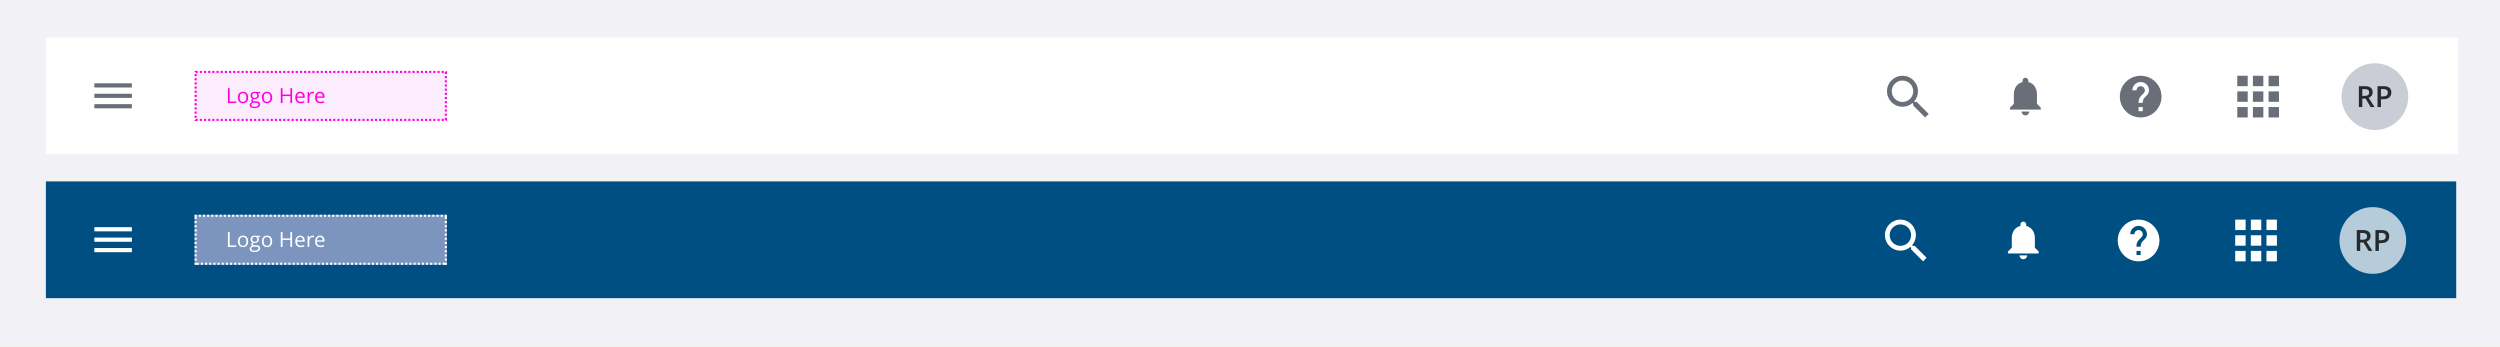
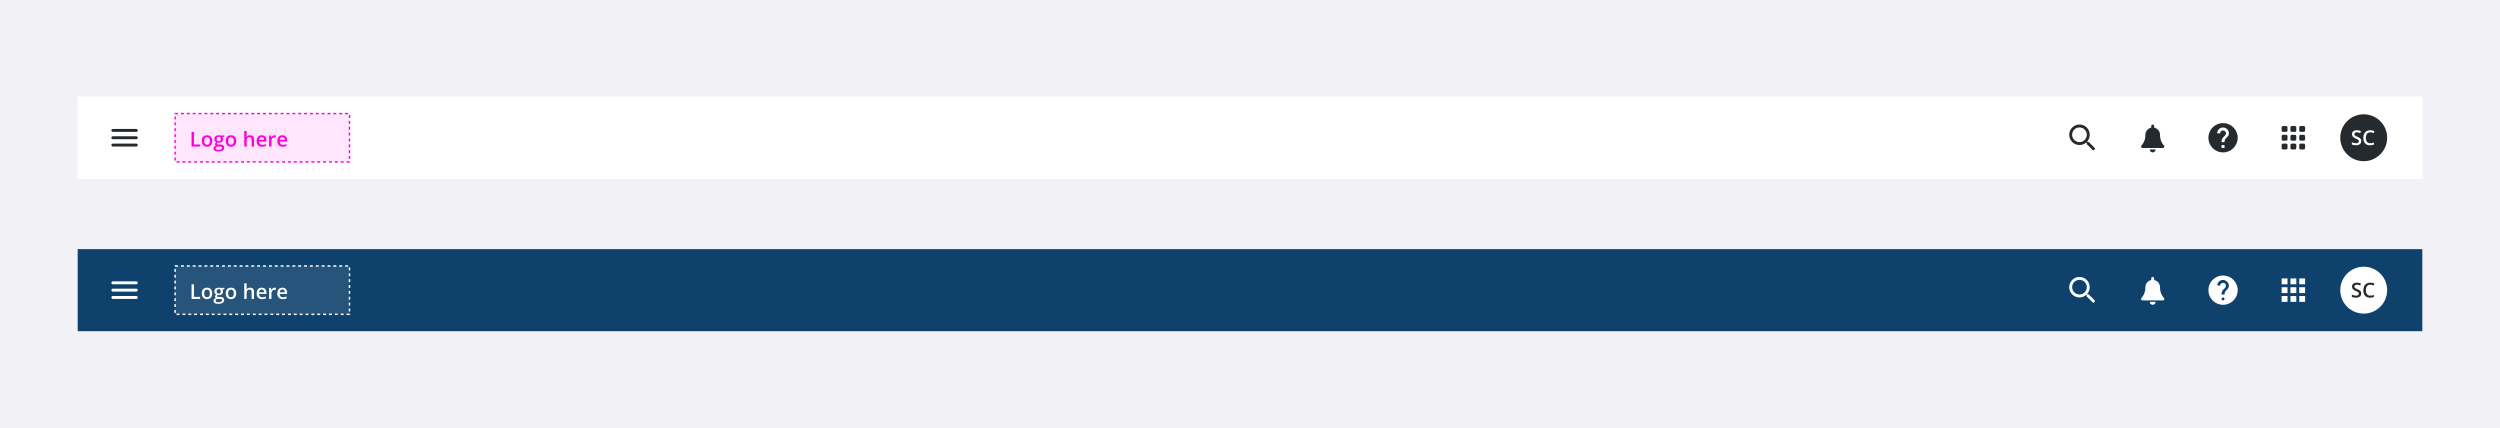
- <svg xmlns="http://www.w3.org/2000/svg" width="1199" height="166" viewBox="0 0 1199 166">
-   <g id="app-header-color-examples" transform="translate(-29 -23)">
-     <rect id="Rectangle_3454" width="1199" height="166" fill="#f1f1f6" data-name="Rectangle 3454" transform="translate(29 23)" />
-     <g id="Group_8289" data-name="Group 8289" transform="translate(51 41)">
-       <g id="Group_8287" data-name="Group 8287">
-         <g id="Header_Icons" data-name="Header + Icons">
-           <rect id="Rectangle_1662" width="1157" height="56" fill="#fff" data-name="Rectangle 1662" />
-         </g>
-         <g id="icons" transform="translate(869 4.334)">
-           <g id="icon" transform="translate(224)">
-             <circle id="Ellipse_273" cx="24" cy="24" r="24" fill="#e7e9ed" data-name="Ellipse 273" opacity="0" />
-             <circle id="Ellipse_272" cx="16" cy="16" r="16" fill="#cbcdd6" data-name="Ellipse 272" transform="translate(8 8)" />
-             <text id="RP" fill="#252a2e" font-family="OpenSans-Semibold, Open Sans" font-size="14" font-weight="600" transform="translate(15 29)">
-               <tspan x="0" y="0">RP</tspan>
-             </text>
-           </g>
-           <g id="header-app-btn-gray" transform="translate(168)">
-             <rect id="Bg" width="48" height="48" fill="#d7d7da" opacity="0" rx="2" />
-             <g id="Web_Apps_Icon" data-name="Web Apps Icon" transform="translate(12 12)">
-               <rect id="Rectangle_1690" width="24" height="24" fill="none" data-name="Rectangle 1690" />
-               <path id="ic_apps_24px" fill="#6a6e79" d="M5,10h5V5H5Zm7.5,15h5V20h-5ZM5,25h5V20H5Zm0-7.5h5v-5H5Zm7.5,0h5v-5h-5ZM20,5v5h5V5Zm-7.5,5h5V5h-5ZM20,17.5h5v-5H20ZM20,25h5V20H20Z" transform="translate(-3 -3)" />
-             </g>
-           </g>
-           <g id="header-help-btn-gray" transform="translate(112)">
-             <rect id="bg-2" width="48" height="48" fill="#d7d7da" data-name="bg" opacity="0" rx="2" />
-             <g id="Icon-2" data-name="Icon" transform="translate(12 12)">
-               <rect id="Rectangle_1690-2" width="24" height="24" fill="#252a2e" data-name="Rectangle 1690" opacity="0" />
-               <g id="Help_icon" data-name="Help icon" transform="translate(1.667 2)">
-                 <path id="ic_help_24px" fill="#6a6e79" d="M12,2A10,10,0,1,0,22,12,10,10,0,0,0,12,2Zm1,17H11V17h2Zm2.07-7.75-.9.92A3.4,3.4,0,0,0,13,15H11v-.5a4.025,4.025,0,0,1,1.17-2.83l1.24-1.26A1.955,1.955,0,0,0,14,9a2,2,0,0,0-4,0H8a4,4,0,0,1,8,0A3.182,3.182,0,0,1,15.07,11.25Z" transform="translate(-2 -2)" />
-               </g>
-             </g>
-           </g>
-           <g id="header-notification-btn-gray" transform="translate(56)">
-             <rect id="bg-3" width="48" height="48" fill="#d7d7da" data-name="bg" opacity="0" rx="2" />
-             <g id="Icon-3" data-name="Icon" transform="translate(10 10)">
-               <path id="Path_955" fill="none" d="M0,0H28V28H0Z" data-name="Path 955" />
-               <path id="notifications-24px" fill="#6a6e79" d="M11.385,20.5a1.852,1.852,0,0,0,1.846-1.846H9.538A1.846,1.846,0,0,0,11.385,20.5Zm5.538-5.538V10.346c0-2.834-1.514-5.206-4.154-5.834V3.885a1.385,1.385,0,1,0-2.769,0v.628C7.351,5.14,5.846,7.5,5.846,10.346v4.615L4,16.808v.923H18.769v-.923Z" transform="translate(3 2.5)" />
-             </g>
-           </g>
-           <g id="header-search-btn-gray">
-             <rect id="bg-4" width="48" height="48" fill="#d7d7da" data-name="bg" opacity="0" rx="2" />
-             <g id="Icon-4" data-name="Icon" transform="translate(12 12)">
-               <rect id="Box" width="24" height="24" fill="none" />
-               <path id="Path_402" fill="#6a6e79" fill-rule="evenodd" d="M922.3-1402.42h-.908l-.316-.313a7.4,7.4,0,0,0,1.793-4.833,7.433,7.433,0,0,0-7.433-7.433,7.432,7.432,0,0,0-7.433,7.434,7.433,7.433,0,0,0,7.432,7.432,7.4,7.4,0,0,0,4.832-1.791l.315.313v.906L926.3-1395l1.7-1.7-5.7-5.718Zm-6.863,0a5.144,5.144,0,0,1-5.146-5.146,5.145,5.145,0,0,1,5.147-5.146,5.146,5.146,0,0,1,5.145,5.145A5.145,5.145,0,0,1,915.437-1402.42Z" data-name="Path 402" transform="translate(-906 1417)" />
-             </g>
-           </g>
-         </g>
-         <g id="header-menu-btn-gray" transform="translate(8 4.334)">
-           <rect id="BG-5" width="48" height="48" fill="#d7d7da" data-name="BG" opacity="0" rx="2" />
-           <g id="Icon-5" data-name="Icon" transform="translate(12.25 11.618)">
-             <path id="Path_1109" fill="none" d="M0,0H24V24H0Z" data-name="Path 1109" />
-             <path id="Path_1110" fill="#6a6e79" d="M3,18H21V16H3Zm0-5H21V11H3ZM3,6V8H21V6Z" data-name="Path 1110" />
-           </g>
-         </g>
+ <svg xmlns="http://www.w3.org/2000/svg" width="1706" height="292" viewBox="0 0 1706 292" fill="none">
+   <rect width="1706" height="292" fill="#F1F1F6" />
+   <g clip-path="url(#clip0_1410_222654)">
+     <rect width="1600" height="56" transform="translate(53 66)" fill="white" />
+     <rect x="53" y="66" width="1600" height="56" fill="white" />
+     <path d="M77 100H93C93.55 100 94 99.55 94 99C94 98.45 93.55 98 93 98H77C76.45 98 76 98.45 76 99C76 99.55 76.45 100 77 100ZM77 95H93C93.55 95 94 94.55 94 94C94 93.45 93.55 93 93 93H77C76.45 93 76 93.45 76 94C76 94.55 76.45 95 77 95ZM76 89C76 89.55 76.45 90 77 90H93C93.55 90 94 89.55 94 89C94 88.45 93.55 88 93 88H77C76.45 88 76 88.45 76 89Z" fill="#252A2E" />
+     <g clip-path="url(#clip1_1410_222654)">
+       <path d="M1425.38 96.92L1424.72 96.97L1424.31 96.56C1426.75 93.75 1426.59 89.46 1423.81 86.86C1421.03 84.26 1416.8 84.4 1414.17 86.94C1411.35 89.67 1411.32 94.16 1414.09 96.92C1416.7 99.53 1420.86 99.64 1423.61 97.26L1424.02 97.67L1423.97 98.32L1427.86 102.21C1428.25 102.6 1428.88 102.6 1429.27 102.21C1429.66 101.82 1429.66 101.19 1429.27 100.8L1425.39 96.92H1425.38ZM1422.57 95.51C1420.62 97.46 1417.44 97.46 1415.49 95.51C1413.54 93.56 1413.54 90.38 1415.49 88.43C1417.44 86.48 1420.62 86.48 1422.57 88.43C1424.52 90.38 1424.52 93.56 1422.57 95.51Z" fill="#252A2E" />
+       <g clip-path="url(#clip2_1410_222654)">
+         <path d="M1467 102H1471C1471 103.1 1470.1 104 1469 104C1467.9 104 1467 103.1 1467 102ZM1476.67 99.31C1475.36 97.96 1474 95.66 1474 92C1474 89.58 1472.28 87.56 1470 87.1V86C1470 85.45 1469.55 85 1469 85C1468.45 85 1468 85.45 1468 86V87.1C1465.72 87.56 1464 89.58 1464 92C1464 95.66 1462.63 97.96 1461.33 99.31C1460.72 99.95 1461.17 101 1462.05 101H1475.96C1476.84 101 1477.29 99.95 1476.68 99.31H1476.67Z" fill="#252A2E" />
      </g>
-       <g id="branding" transform="translate(71.333 16)">
-         <g id="logo">
-           <g id="Rectangle_3232" fill="rgba(249,221,252,0.5)" stroke="#f0d" stroke-dasharray="1 1" stroke-width="1" data-name="Rectangle 3232">
-             <rect width="121" height="24" stroke="none" />
-             <rect width="120" height="23" x=".5" y=".5" fill="none" />
-           </g>
-           <text id="Logo_Here" fill="#f0d" data-name="Logo Here" font-family="OpenSans, Open Sans, helvetica, arial, sans-serif" font-size="10" transform="translate(15 15.444)">
-             <tspan x="0" y="0">Logo Here</tspan>
-           </text>
-         </g>
+       <g clip-path="url(#clip3_1410_222654)">
+         <path d="M1517 84C1511.48 84 1507 88.48 1507 94C1507 99.52 1511.48 104 1517 104C1522.52 104 1527 99.52 1527 94C1527 88.48 1522.52 84 1517 84ZM1518 101H1516V99H1518V101ZM1520.07 93.25L1519.17 94.17C1518.45 94.9 1518 95.5 1518 97H1516V96.5C1516 95.4 1516.45 94.4 1517.17 93.67L1518.41 92.41C1518.78 92.05 1519 91.55 1519 91C1519 89.9 1518.1 89 1517 89C1515.9 89 1515 89.9 1515 91H1513C1513 88.79 1514.79 87 1517 87C1519.21 87 1521 88.79 1521 91C1521 91.88 1520.64 92.68 1520.07 93.25Z" fill="#252A2E" />
      </g>
-     </g>
-     <g id="Group_8290" data-name="Group 8290" transform="translate(51 110)">
-       <g id="Group_8288" data-name="Group 8288">
-         <g id="Header_Icons-2" data-name="Header + Icons">
-           <rect id="Rectangle_1662-2" width="1156" height="56" fill="#004f83" data-name="Rectangle 1662" />
-         </g>
-         <g id="icons-2" data-name="icons" transform="translate(868 4.334)">
-           <g id="icon-6" data-name="icon" transform="translate(224)">
-             <circle id="Ellipse_273-2" cx="24" cy="24" r="24" fill="#e7e9ed" data-name="Ellipse 273" opacity="0" />
-             <circle id="Ellipse_272-2" cx="16" cy="16" r="16" fill="rgba(251,251,251,0.73)" data-name="Ellipse 272" transform="translate(8 8)" />
-             <text id="RP-2" fill="#252a2e" data-name="RP" font-family="OpenSans-Semibold, Open Sans" font-size="14" font-weight="600" transform="translate(15 29)">
-               <tspan x="0" y="0">RP</tspan>
-             </text>
-           </g>
-           <g id="header-app-btn-gray-2" data-name="header-app-btn-gray" transform="translate(168)">
-             <rect id="Bg-6" width="48" height="48" fill="#d7d7da" data-name="Bg" opacity="0" rx="2" />
-             <g id="Web_Apps_Icon-2" data-name="Web Apps Icon" transform="translate(12 12)">
-               <rect id="Rectangle_1690-3" width="24" height="24" fill="none" data-name="Rectangle 1690" />
-               <path id="ic_apps_24px-2" fill="#fff" d="M5,10h5V5H5Zm7.5,15h5V20h-5ZM5,25h5V20H5Zm0-7.5h5v-5H5Zm7.5,0h5v-5h-5ZM20,5v5h5V5Zm-7.5,5h5V5h-5ZM20,17.5h5v-5H20ZM20,25h5V20H20Z" data-name="ic_apps_24px" transform="translate(-3 -3)" />
-             </g>
-           </g>
-           <g id="header-help-btn-gray-2" data-name="header-help-btn-gray" transform="translate(112)">
-             <rect id="bg-7" width="48" height="48" fill="#d7d7da" data-name="bg" opacity="0" rx="2" />
-             <g id="Icon-7" data-name="Icon" transform="translate(12 12)">
-               <rect id="Rectangle_1690-4" width="24" height="24" fill="#252a2e" data-name="Rectangle 1690" opacity="0" />
-               <g id="Help_icon-2" data-name="Help icon" transform="translate(1.667 2)">
-                 <path id="ic_help_24px-2" fill="#fff" d="M12,2A10,10,0,1,0,22,12,10,10,0,0,0,12,2Zm1,17H11V17h2Zm2.07-7.75-.9.92A3.4,3.4,0,0,0,13,15H11v-.5a4.025,4.025,0,0,1,1.17-2.83l1.24-1.26A1.955,1.955,0,0,0,14,9a2,2,0,0,0-4,0H8a4,4,0,0,1,8,0A3.182,3.182,0,0,1,15.07,11.25Z" data-name="ic_help_24px" transform="translate(-2 -2)" />
-               </g>
-             </g>
-           </g>
-           <g id="header-notification-btn-gray-2" data-name="header-notification-btn-gray" transform="translate(56)">
-             <rect id="bg-8" width="48" height="48" fill="#d7d7da" data-name="bg" opacity="0" rx="2" />
-             <g id="Icon-8" data-name="Icon" transform="translate(10 10)">
-               <path id="Path_955-2" fill="none" d="M0,0H28V28H0Z" data-name="Path 955" />
-               <path id="notifications-24px-2" fill="#fff" d="M11.385,20.5a1.852,1.852,0,0,0,1.846-1.846H9.538A1.846,1.846,0,0,0,11.385,20.5Zm5.538-5.538V10.346c0-2.834-1.514-5.206-4.154-5.834V3.885a1.385,1.385,0,1,0-2.769,0v.628C7.351,5.14,5.846,7.5,5.846,10.346v4.615L4,16.808v.923H18.769v-.923Z" data-name="notifications-24px" transform="translate(3 2.5)" />
-             </g>
-           </g>
-           <g id="header-search-btn-gray-2" data-name="header-search-btn-gray">
-             <rect id="bg-9" width="48" height="48" fill="#d7d7da" data-name="bg" opacity="0" rx="2" />
-             <g id="Icon-9" data-name="Icon" transform="translate(12 12)">
-               <rect id="Box-2" width="24" height="24" fill="none" data-name="Box" />
-               <path id="Path_402-2" fill="#fff" fill-rule="evenodd" d="M922.3-1402.42h-.908l-.316-.313a7.4,7.4,0,0,0,1.793-4.833,7.433,7.433,0,0,0-7.433-7.433,7.432,7.432,0,0,0-7.433,7.434,7.433,7.433,0,0,0,7.432,7.432,7.4,7.4,0,0,0,4.832-1.791l.315.313v.906L926.3-1395l1.7-1.7-5.7-5.718Zm-6.863,0a5.144,5.144,0,0,1-5.146-5.146,5.145,5.145,0,0,1,5.147-5.146,5.146,5.146,0,0,1,5.145,5.145A5.145,5.145,0,0,1,915.437-1402.42Z" data-name="Path 402" transform="translate(-906 1417)" />
-             </g>
-           </g>
-         </g>
-         <g id="header-menu-btn-gray-2" data-name="header-menu-btn-gray" transform="translate(8 4.334)">
-           <rect id="BG-10" width="48" height="48" fill="#d7d7da" data-name="BG" opacity="0" rx="2" />
-           <g id="Icon-10" data-name="Icon" transform="translate(12.25 11.618)">
-             <path id="Path_1109-2" fill="none" d="M0,0H24V24H0Z" data-name="Path 1109" />
-             <path id="Path_1110-2" fill="#fff" d="M3,18H21V16H3Zm0-5H21V11H3ZM3,6V8H21V6Z" data-name="Path 1110" />
-           </g>
-         </g>
-       </g>
-       <g id="branding-2" data-name="branding" transform="translate(71.333 16)">
-         <g id="logo-2" data-name="logo">
-           <g id="Path_6234" data-name="Path 6234">
-             <path id="Path_6593" fill="rgba(249,221,252,0.5)" d="M0,0H121V24H0Z" data-name="Path 6593" />
-             <path id="Path_6594" fill="#fff" d="M0,0H1V2H0ZM2,0H3V1H2ZM4,0H5V1H4ZM6,0H7V1H6ZM8,0H9V1H8Zm2,0h1V1H10Zm2,0h1V1H12Zm2,0h1V1H14Zm2,0h1V1H16Zm2,0h1V1H18Zm2,0h1V1H20Zm2,0h1V1H22Zm2,0h1V1H24Zm2,0h1V1H26Zm2,0h1V1H28Zm2,0h1V1H30Zm2,0h1V1H32Zm2,0h1V1H34Zm2,0h1V1H36Zm2,0h1V1H38Zm2,0h1V1H40Zm2,0h1V1H42Zm2,0h1V1H44Zm2,0h1V1H46Zm2,0h1V1H48Zm2,0h1V1H50Zm2,0h1V1H52Zm2,0h1V1H54Zm2,0h1V1H56Zm2,0h1V1H58Zm2,0h1V1H60Zm2,0h1V1H62Zm2,0h1V1H64Zm2,0h1V1H66Zm2,0h1V1H68Zm2,0h1V1H70Zm2,0h1V1H72Zm2,0h1V1H74Zm2,0h1V1H76Zm2,0h1V1H78Zm2,0h1V1H80Zm2,0h1V1H82Zm2,0h1V1H84Zm2,0h1V1H86Zm2,0h1V1H88Zm2,0h1V1H90Zm2,0h1V1H92Zm2,0h1V1H94Zm2,0h1V1H96Zm2,0h1V1H98Zm2,0h1V1h-1Zm2,0h1V1h-1Zm2,0h1V1h-1Zm2,0h1V1h-1Zm2,0h1V1h-1Zm2,0h1V1h-1Zm2,0h1V1h-1Zm2,0h1V1h-1Zm2,0h1V1h-1Zm2,0h1V1h-1Zm2,0h1V2h-1Zm0,3h1V4h-1Zm0,2h1V6h-1Zm0,2h1V8h-1Zm0,2h1v1h-1Zm0,2h1v1h-1Zm0,2h1v1h-1Zm0,2h1v1h-1Zm0,2h1v1h-1Zm0,2h1v1h-1Zm0,2h1v1h-1Zm0,2h1v1h-1Zm-1,0h1v1h-1Zm-2,0h1v1h-1Zm-2,0h1v1h-1Zm-2,0h1v1h-1Zm-2,0h1v1h-1Zm-2,0h1v1h-1Zm-2,0h1v1h-1Zm-2,0h1v1h-1Zm-2,0h1v1h-1Zm-2,0h1v1h-1Zm-2,0h1v1H99Zm-2,0h1v1H97Zm-2,0h1v1H95Zm-2,0h1v1H93Zm-2,0h1v1H91Zm-2,0h1v1H89Zm-2,0h1v1H87Zm-2,0h1v1H85Zm-2,0h1v1H83Zm-2,0h1v1H81Zm-2,0h1v1H79Zm-2,0h1v1H77Zm-2,0h1v1H75Zm-2,0h1v1H73Zm-2,0h1v1H71Zm-2,0h1v1H69Zm-2,0h1v1H67Zm-2,0h1v1H65Zm-2,0h1v1H63Zm-2,0h1v1H61Zm-2,0h1v1H59Zm-2,0h1v1H57Zm-2,0h1v1H55Zm-2,0h1v1H53Zm-2,0h1v1H51Zm-2,0h1v1H49Zm-2,0h1v1H47Zm-2,0h1v1H45Zm-2,0h1v1H43Zm-2,0h1v1H41Zm-2,0h1v1H39Zm-2,0h1v1H37Zm-2,0h1v1H35Zm-2,0h1v1H33Zm-2,0h1v1H31Zm-2,0h1v1H29Zm-2,0h1v1H27Zm-2,0h1v1H25Zm-2,0h1v1H23Zm-2,0h1v1H21Zm-2,0h1v1H19Zm-2,0h1v1H17Zm-2,0h1v1H15Zm-2,0h1v1H13Zm-2,0h1v1H11ZM9,23h1v1H9ZM7,23H8v1H7ZM5,23H6v1H5ZM3,23H4v1H3ZM1,23H2v1H1ZM0,23H1v1H0Zm0-2H1v1H0Zm0-2H1v1H0Zm0-2H1v1H0Zm0-2H1v1H0Zm0-2H1v1H0Zm0-2H1v1H0ZM0,9H1v1H0ZM0,7H1V8H0ZM0,5H1V6H0ZM0,3H1V4H0Z" data-name="Path 6594" />
-           </g>
-           <text id="Logo_Here-2" fill="#fff" data-name="Logo Here" font-family="OpenSans, Open Sans, helvetica, arial, sans-serif" font-size="10" transform="translate(15 15.444)">
-             <tspan x="0" y="0">Logo Here</tspan>
-           </text>
-         </g>
+       <path d="M1558 90H1560C1560.6 90 1561 89.6 1561 89V87C1561 86.4 1560.6 86 1560 86H1558C1557.4 86 1557 86.4 1557 87V89C1557 89.6 1557.4 90 1558 90ZM1564 102H1566C1566.6 102 1567 101.6 1567 101V99C1567 98.4 1566.6 98 1566 98H1564C1563.4 98 1563 98.4 1563 99V101C1563 101.6 1563.4 102 1564 102ZM1558 102H1560C1560.6 102 1561 101.6 1561 101V99C1561 98.4 1560.6 98 1560 98H1558C1557.4 98 1557 98.4 1557 99V101C1557 101.6 1557.4 102 1558 102ZM1558 96H1560C1560.6 96 1561 95.6 1561 95V93C1561 92.4 1560.6 92 1560 92H1558C1557.4 92 1557 92.4 1557 93V95C1557 95.6 1557.4 96 1558 96ZM1564 96H1566C1566.6 96 1567 95.6 1567 95V93C1567 92.4 1566.6 92 1566 92H1564C1563.4 92 1563 92.4 1563 93V95C1563 95.6 1563.4 96 1564 96ZM1569 87V89C1569 89.6 1569.4 90 1570 90H1572C1572.6 90 1573 89.6 1573 89V87C1573 86.4 1572.6 86 1572 86H1570C1569.4 86 1569 86.4 1569 87ZM1564 90H1566C1566.6 90 1567 89.6 1567 89V87C1567 86.4 1566.6 86 1566 86H1564C1563.4 86 1563 86.4 1563 87V89C1563 89.6 1563.4 90 1564 90ZM1570 96H1572C1572.6 96 1573 95.6 1573 95V93C1573 92.4 1572.6 92 1572 92H1570C1569.4 92 1569 92.4 1569 93V95C1569 95.6 1569.4 96 1570 96ZM1570 102H1572C1572.6 102 1573 101.6 1573 101V99C1573 98.4 1572.6 98 1572 98H1570C1569.4 98 1569 98.4 1569 99V101C1569 101.6 1569.4 102 1570 102Z" fill="#252A2E" />
+       <g clip-path="url(#clip4_1410_222654)">
+         <circle cx="1613" cy="94" r="16" fill="#252A2E" />
+         <path d="M1611.3 96.286C1611.3 97.175 1610.98 97.872 1610.33 98.378C1609.69 98.884 1608.8 99.137 1607.67 99.137C1606.54 99.137 1605.62 98.961 1604.9 98.61V97.065C1605.35 97.28 1605.84 97.448 1606.35 97.571C1606.86 97.694 1607.34 97.756 1607.78 97.756C1608.43 97.756 1608.91 97.633 1609.21 97.387C1609.52 97.141 1609.68 96.81 1609.68 96.395C1609.68 96.022 1609.54 95.705 1609.25 95.445C1608.97 95.186 1608.39 94.878 1607.5 94.522C1606.59 94.153 1605.95 93.732 1605.58 93.258C1605.2 92.784 1605.01 92.214 1605.01 91.549C1605.01 90.715 1605.31 90.059 1605.9 89.58C1606.5 89.102 1607.29 88.862 1608.29 88.862C1609.25 88.862 1610.2 89.072 1611.15 89.491L1610.63 90.824C1609.74 90.451 1608.95 90.264 1608.25 90.264C1607.72 90.264 1607.32 90.38 1607.04 90.612C1606.77 90.84 1606.63 91.143 1606.63 91.522C1606.63 91.781 1606.69 92.005 1606.8 92.191C1606.91 92.374 1607.09 92.547 1607.34 92.711C1607.59 92.875 1608.04 93.091 1608.69 93.36C1609.43 93.666 1609.96 93.951 1610.31 94.215C1610.65 94.479 1610.9 94.778 1611.06 95.11C1611.22 95.443 1611.3 95.835 1611.3 96.286ZM1617.48 90.264C1616.54 90.264 1615.81 90.596 1615.27 91.262C1614.73 91.927 1614.46 92.845 1614.46 94.017C1614.46 95.243 1614.72 96.17 1615.23 96.799C1615.75 97.428 1616.5 97.742 1617.48 97.742C1617.91 97.742 1618.32 97.701 1618.71 97.619C1619.11 97.533 1619.52 97.423 1619.95 97.291V98.692C1619.17 98.989 1618.28 99.137 1617.29 99.137C1615.82 99.137 1614.7 98.695 1613.92 97.811C1613.13 96.922 1612.74 95.653 1612.74 94.003C1612.74 92.964 1612.93 92.055 1613.31 91.275C1613.69 90.496 1614.24 89.899 1614.96 89.484C1615.68 89.07 1616.53 88.862 1617.5 88.862C1618.52 88.862 1619.46 89.076 1620.33 89.505L1619.74 90.865C1619.4 90.706 1619.04 90.567 1618.67 90.448C1618.29 90.325 1617.9 90.264 1617.48 90.264Z" fill="white" />
      </g>
    </g>
  </g>
+   <g clip-path="url(#clip5_1410_222654)">
+     <rect width="1600" height="56" transform="translate(53 170)" fill="white" />
+     <rect x="53" y="170" width="1600" height="56" fill="#0E416C" />
+     <path d="M77 204H93C93.55 204 94 203.55 94 203C94 202.45 93.55 202 93 202H77C76.45 202 76 202.45 76 203C76 203.55 76.45 204 77 204ZM77 199H93C93.55 199 94 198.55 94 198C94 197.45 93.55 197 93 197H77C76.45 197 76 197.45 76 198C76 198.55 76.45 199 77 199ZM76 193C76 193.55 76.45 194 77 194H93C93.55 194 94 193.55 94 193C94 192.45 93.55 192 93 192H77C76.45 192 76 192.45 76 193Z" fill="white" />
+     <g clip-path="url(#clip6_1410_222654)">
+       <path d="M1425.38 200.92L1424.72 200.97L1424.31 200.56C1426.75 197.75 1426.59 193.46 1423.81 190.86C1421.03 188.26 1416.8 188.4 1414.17 190.94C1411.35 193.67 1411.32 198.16 1414.09 200.92C1416.7 203.53 1420.86 203.64 1423.61 201.26L1424.02 201.67L1423.97 202.32L1427.86 206.21C1428.25 206.6 1428.88 206.6 1429.27 206.21C1429.66 205.82 1429.66 205.19 1429.27 204.8L1425.39 200.92H1425.38ZM1422.57 199.51C1420.62 201.46 1417.44 201.46 1415.49 199.51C1413.54 197.56 1413.54 194.38 1415.49 192.43C1417.44 190.48 1420.62 190.48 1422.57 192.43C1424.52 194.38 1424.52 197.56 1422.57 199.51Z" fill="white" />
+       <g clip-path="url(#clip7_1410_222654)">
+         <path d="M1467 206H1471C1471 207.1 1470.1 208 1469 208C1467.9 208 1467 207.1 1467 206ZM1476.67 203.31C1475.36 201.96 1474 199.66 1474 196C1474 193.58 1472.28 191.56 1470 191.1V190C1470 189.45 1469.55 189 1469 189C1468.45 189 1468 189.45 1468 190V191.1C1465.72 191.56 1464 193.58 1464 196C1464 199.66 1462.63 201.96 1461.33 203.31C1460.72 203.95 1461.17 205 1462.05 205H1475.96C1476.84 205 1477.29 203.95 1476.68 203.31H1476.67Z" fill="white" />
+       </g>
+       <path d="M1517 188C1511.48 188 1507 192.48 1507 198C1507 203.52 1511.48 208 1517 208C1522.52 208 1527 203.52 1527 198C1527 192.48 1522.52 188 1517 188ZM1517 205C1516.45 205 1516 204.55 1516 204C1516 203.45 1516.45 203 1517 203C1517.55 203 1518 203.45 1518 204C1518 204.55 1517.55 205 1517 205ZM1520.07 197.25L1519.17 198.17C1518.67 198.68 1518.31 199.14 1518.13 199.86C1518.05 200.18 1518 200.54 1518 201H1516V200.5C1516 200.04 1516.08 199.6 1516.22 199.19C1516.42 198.61 1516.75 198.09 1517.17 197.67L1518.41 196.41C1518.87 195.97 1519.09 195.31 1518.96 194.61C1518.83 193.89 1518.27 193.28 1517.57 193.08C1516.46 192.77 1515.43 193.4 1515.1 194.35C1514.98 194.72 1514.67 195 1514.28 195H1513.98C1513.4 195 1513 194.44 1513.16 193.88C1513.59 192.41 1514.84 191.29 1516.39 191.05C1517.91 190.81 1519.36 191.6 1520.26 192.85C1521.44 194.48 1521.09 196.23 1520.07 197.25Z" fill="white" />
+       <g clip-path="url(#clip8_1410_222654)">
+         <path d="M1557 194H1561V190H1557V194ZM1563 206H1567V202H1563V206ZM1557 206H1561V202H1557V206ZM1557 200H1561V196H1557V200ZM1563 200H1567V196H1563V200ZM1569 190V194H1573V190H1569ZM1563 194H1567V190H1563V194ZM1569 200H1573V196H1569V200ZM1569 206H1573V202H1569V206Z" fill="white" />
+       </g>
+       <g clip-path="url(#clip9_1410_222654)">
+         <circle cx="1613" cy="198" r="16" fill="white" />
+         <path d="M1611.3 200.286C1611.3 201.175 1610.98 201.872 1610.33 202.378C1609.69 202.884 1608.8 203.137 1607.67 203.137C1606.54 203.137 1605.62 202.961 1604.9 202.61V201.065C1605.35 201.28 1605.84 201.448 1606.35 201.571C1606.86 201.694 1607.34 201.756 1607.78 201.756C1608.43 201.756 1608.91 201.633 1609.21 201.387C1609.52 201.141 1609.68 200.81 1609.68 200.396C1609.68 200.022 1609.54 199.705 1609.25 199.445C1608.97 199.186 1608.39 198.878 1607.5 198.522C1606.59 198.153 1605.95 197.732 1605.58 197.258C1605.2 196.784 1605.01 196.214 1605.01 195.549C1605.01 194.715 1605.31 194.059 1605.9 193.58C1606.5 193.102 1607.29 192.862 1608.29 192.862C1609.25 192.862 1610.2 193.072 1611.15 193.491L1610.63 194.824C1609.74 194.451 1608.95 194.264 1608.25 194.264C1607.72 194.264 1607.32 194.38 1607.04 194.612C1606.77 194.84 1606.63 195.143 1606.63 195.521C1606.63 195.781 1606.69 196.005 1606.8 196.191C1606.91 196.374 1607.09 196.547 1607.34 196.711C1607.59 196.875 1608.04 197.091 1608.69 197.36C1609.43 197.666 1609.96 197.951 1610.31 198.215C1610.65 198.479 1610.9 198.778 1611.06 199.11C1611.22 199.443 1611.3 199.835 1611.3 200.286ZM1617.48 194.264C1616.54 194.264 1615.81 194.596 1615.27 195.262C1614.73 195.927 1614.46 196.845 1614.46 198.017C1614.46 199.243 1614.72 200.17 1615.23 200.799C1615.75 201.428 1616.5 201.742 1617.48 201.742C1617.91 201.742 1618.32 201.701 1618.71 201.619C1619.11 201.533 1619.52 201.423 1619.95 201.291V202.692C1619.17 202.989 1618.28 203.137 1617.29 203.137C1615.82 203.137 1614.7 202.695 1613.92 201.811C1613.13 200.922 1612.74 199.653 1612.74 198.003C1612.74 196.964 1612.93 196.055 1613.31 195.275C1613.69 194.496 1614.24 193.899 1614.96 193.484C1615.68 193.07 1616.53 192.862 1617.5 192.862C1618.52 192.862 1619.46 193.076 1620.33 193.505L1619.74 194.865C1619.4 194.706 1619.04 194.567 1618.67 194.448C1618.29 194.325 1617.9 194.264 1617.48 194.264Z" fill="#252A2E" />
+       </g>
+     </g>
+   </g>
+   <rect x="119.5" y="77.5" width="119" height="33" fill="#FF00DD" fill-opacity="0.1" stroke="#FF00DD" stroke-dasharray="2 2" />
+   <path d="M130.721 100V90.006H132.354V98.599H136.586V100H130.721ZM144.844 96.206C144.844 97.441 144.527 98.405 143.894 99.098C143.26 99.79 142.378 100.137 141.248 100.137C140.542 100.137 139.917 99.977 139.375 99.658C138.833 99.339 138.416 98.881 138.124 98.284C137.832 97.687 137.687 96.995 137.687 96.206C137.687 94.98 138.001 94.023 138.63 93.335C139.259 92.647 140.145 92.303 141.289 92.303C142.383 92.303 143.249 92.656 143.887 93.362C144.525 94.064 144.844 95.012 144.844 96.206ZM139.341 96.206C139.341 97.951 139.986 98.824 141.275 98.824C142.551 98.824 143.189 97.951 143.189 96.206C143.189 94.479 142.547 93.615 141.262 93.615C140.587 93.615 140.097 93.838 139.792 94.285C139.491 94.732 139.341 95.372 139.341 96.206ZM153.081 92.439V93.321L151.789 93.561C151.908 93.72 152.006 93.916 152.083 94.148C152.16 94.381 152.199 94.627 152.199 94.887C152.199 95.666 151.93 96.279 151.393 96.726C150.855 97.172 150.114 97.395 149.171 97.395C148.929 97.395 148.711 97.377 148.515 97.341C148.168 97.555 147.995 97.806 147.995 98.093C147.995 98.266 148.075 98.396 148.234 98.482C148.398 98.569 148.697 98.612 149.13 98.612H150.449C151.283 98.612 151.917 98.79 152.35 99.145C152.783 99.501 152.999 100.014 152.999 100.684C152.999 101.54 152.646 102.201 151.939 102.666C151.233 103.131 150.212 103.363 148.877 103.363C147.847 103.363 147.061 103.181 146.519 102.816C145.976 102.452 145.705 101.932 145.705 101.258C145.705 100.793 145.851 100.401 146.143 100.082C146.439 99.768 146.851 99.549 147.38 99.426C147.166 99.335 146.988 99.189 146.847 98.988C146.71 98.783 146.642 98.569 146.642 98.346C146.642 98.063 146.721 97.824 146.881 97.628C147.04 97.432 147.277 97.238 147.592 97.047C147.2 96.878 146.881 96.605 146.635 96.227C146.393 95.844 146.272 95.397 146.272 94.887C146.272 94.066 146.53 93.431 147.045 92.98C147.564 92.528 148.303 92.303 149.26 92.303C149.474 92.303 149.697 92.319 149.93 92.351C150.167 92.378 150.344 92.408 150.463 92.439H153.081ZM147.141 101.176C147.141 101.522 147.296 101.789 147.605 101.976C147.92 102.162 148.36 102.256 148.925 102.256C149.8 102.256 150.451 102.131 150.88 101.88C151.308 101.629 151.522 101.297 151.522 100.882C151.522 100.554 151.404 100.319 151.167 100.178C150.935 100.041 150.499 99.973 149.861 99.973H148.645C148.184 99.973 147.817 100.08 147.544 100.294C147.275 100.513 147.141 100.807 147.141 101.176ZM147.831 94.887C147.831 95.361 147.952 95.725 148.193 95.981C148.439 96.236 148.79 96.363 149.246 96.363C150.176 96.363 150.641 95.867 150.641 94.873C150.641 94.381 150.524 94.003 150.292 93.738C150.064 93.469 149.715 93.335 149.246 93.335C148.781 93.335 148.428 93.467 148.187 93.731C147.95 93.996 147.831 94.381 147.831 94.887ZM161.195 96.206C161.195 97.441 160.879 98.405 160.245 99.098C159.612 99.79 158.73 100.137 157.6 100.137C156.893 100.137 156.269 99.977 155.727 99.658C155.184 99.339 154.767 98.881 154.476 98.284C154.184 97.687 154.038 96.995 154.038 96.206C154.038 94.98 154.353 94.023 154.981 93.335C155.61 92.647 156.497 92.303 157.641 92.303C158.734 92.303 159.6 92.656 160.238 93.362C160.876 94.064 161.195 95.012 161.195 96.206ZM155.692 96.206C155.692 97.951 156.337 98.824 157.627 98.824C158.903 98.824 159.541 97.951 159.541 96.206C159.541 94.479 158.898 93.615 157.613 93.615C156.939 93.615 156.449 93.838 156.144 94.285C155.843 94.732 155.692 95.372 155.692 96.206ZM173.336 100H171.723V95.352C171.723 94.768 171.604 94.333 171.367 94.046C171.135 93.759 170.763 93.615 170.253 93.615C169.578 93.615 169.082 93.818 168.763 94.224C168.448 94.625 168.291 95.299 168.291 96.247V100H166.685V89.363H168.291V92.064C168.291 92.496 168.264 92.959 168.209 93.451H168.312C168.53 93.087 168.833 92.804 169.221 92.603C169.613 92.403 170.068 92.303 170.588 92.303C172.42 92.303 173.336 93.226 173.336 95.071V100ZM178.873 100.137C177.697 100.137 176.777 99.795 176.111 99.111C175.451 98.423 175.12 97.478 175.12 96.274C175.12 95.039 175.428 94.069 176.043 93.362C176.658 92.656 177.504 92.303 178.579 92.303C179.577 92.303 180.366 92.606 180.944 93.212C181.523 93.818 181.812 94.652 181.812 95.714V96.582H176.774C176.797 97.316 176.995 97.881 177.369 98.277C177.743 98.669 178.269 98.865 178.948 98.865C179.395 98.865 179.81 98.824 180.192 98.742C180.58 98.656 180.994 98.514 181.437 98.318V99.624C181.045 99.811 180.648 99.943 180.247 100.021C179.846 100.098 179.388 100.137 178.873 100.137ZM178.579 93.519C178.069 93.519 177.659 93.681 177.349 94.005C177.043 94.329 176.861 94.8 176.802 95.42H180.233C180.224 94.796 180.074 94.324 179.782 94.005C179.491 93.681 179.09 93.519 178.579 93.519ZM187.473 92.303C187.796 92.303 188.063 92.326 188.272 92.371L188.115 93.868C187.887 93.814 187.65 93.786 187.404 93.786C186.762 93.786 186.24 93.996 185.839 94.415C185.442 94.834 185.244 95.379 185.244 96.049V100H183.638V92.439H184.896L185.107 93.772H185.189C185.44 93.321 185.766 92.963 186.167 92.699C186.573 92.435 187.008 92.303 187.473 92.303ZM192.982 100.137C191.807 100.137 190.886 99.795 190.221 99.111C189.56 98.423 189.229 97.478 189.229 96.274C189.229 95.039 189.537 94.069 190.152 93.362C190.768 92.656 191.613 92.303 192.688 92.303C193.687 92.303 194.475 92.606 195.054 93.212C195.632 93.818 195.922 94.652 195.922 95.714V96.582H190.884C190.907 97.316 191.105 97.881 191.479 98.277C191.852 98.669 192.379 98.865 193.058 98.865C193.504 98.865 193.919 98.824 194.302 98.742C194.689 98.656 195.104 98.514 195.546 98.318V99.624C195.154 99.811 194.757 99.943 194.356 100.021C193.955 100.098 193.497 100.137 192.982 100.137ZM192.688 93.519C192.178 93.519 191.768 93.681 191.458 94.005C191.153 94.329 190.97 94.8 190.911 95.42H194.343C194.334 94.796 194.183 94.324 193.892 94.005C193.6 93.681 193.199 93.519 192.688 93.519Z" fill="#FF00DD" />
+   <rect x="119.5" y="181.5" width="119" height="33" fill="white" fill-opacity="0.1" stroke="white" stroke-dasharray="2 2" />
+   <path d="M130.721 204V194.006H132.354V202.599H136.586V204H130.721ZM144.844 200.206C144.844 201.441 144.527 202.405 143.894 203.098C143.26 203.79 142.378 204.137 141.248 204.137C140.542 204.137 139.917 203.977 139.375 203.658C138.833 203.339 138.416 202.881 138.124 202.284C137.832 201.687 137.687 200.994 137.687 200.206C137.687 198.98 138.001 198.023 138.63 197.335C139.259 196.647 140.145 196.303 141.289 196.303C142.383 196.303 143.249 196.656 143.887 197.362C144.525 198.064 144.844 199.012 144.844 200.206ZM139.341 200.206C139.341 201.951 139.986 202.824 141.275 202.824C142.551 202.824 143.189 201.951 143.189 200.206C143.189 198.479 142.547 197.615 141.262 197.615C140.587 197.615 140.097 197.839 139.792 198.285C139.491 198.732 139.341 199.372 139.341 200.206ZM153.081 196.439V197.321L151.789 197.561C151.908 197.72 152.006 197.916 152.083 198.148C152.16 198.381 152.199 198.627 152.199 198.887C152.199 199.666 151.93 200.279 151.393 200.726C150.855 201.172 150.114 201.396 149.171 201.396C148.929 201.396 148.711 201.377 148.515 201.341C148.168 201.555 147.995 201.806 147.995 202.093C147.995 202.266 148.075 202.396 148.234 202.482C148.398 202.569 148.697 202.612 149.13 202.612H150.449C151.283 202.612 151.917 202.79 152.35 203.146C152.783 203.501 152.999 204.014 152.999 204.684C152.999 205.54 152.646 206.201 151.939 206.666C151.233 207.131 150.212 207.363 148.877 207.363C147.847 207.363 147.061 207.181 146.519 206.816C145.976 206.452 145.705 205.932 145.705 205.258C145.705 204.793 145.851 204.401 146.143 204.082C146.439 203.768 146.851 203.549 147.38 203.426C147.166 203.335 146.988 203.189 146.847 202.988C146.71 202.783 146.642 202.569 146.642 202.346C146.642 202.063 146.721 201.824 146.881 201.628C147.04 201.432 147.277 201.238 147.592 201.047C147.2 200.878 146.881 200.605 146.635 200.227C146.393 199.844 146.272 199.397 146.272 198.887C146.272 198.066 146.53 197.431 147.045 196.979C147.564 196.528 148.303 196.303 149.26 196.303C149.474 196.303 149.697 196.319 149.93 196.351C150.167 196.378 150.344 196.408 150.463 196.439H153.081ZM147.141 205.176C147.141 205.522 147.296 205.789 147.605 205.976C147.92 206.162 148.36 206.256 148.925 206.256C149.8 206.256 150.451 206.131 150.88 205.88C151.308 205.629 151.522 205.297 151.522 204.882C151.522 204.554 151.404 204.319 151.167 204.178C150.935 204.041 150.499 203.973 149.861 203.973H148.645C148.184 203.973 147.817 204.08 147.544 204.294C147.275 204.513 147.141 204.807 147.141 205.176ZM147.831 198.887C147.831 199.361 147.952 199.725 148.193 199.98C148.439 200.236 148.79 200.363 149.246 200.363C150.176 200.363 150.641 199.867 150.641 198.873C150.641 198.381 150.524 198.003 150.292 197.738C150.064 197.469 149.715 197.335 149.246 197.335C148.781 197.335 148.428 197.467 148.187 197.731C147.95 197.996 147.831 198.381 147.831 198.887ZM161.195 200.206C161.195 201.441 160.879 202.405 160.245 203.098C159.612 203.79 158.73 204.137 157.6 204.137C156.893 204.137 156.269 203.977 155.727 203.658C155.184 203.339 154.767 202.881 154.476 202.284C154.184 201.687 154.038 200.994 154.038 200.206C154.038 198.98 154.353 198.023 154.981 197.335C155.61 196.647 156.497 196.303 157.641 196.303C158.734 196.303 159.6 196.656 160.238 197.362C160.876 198.064 161.195 199.012 161.195 200.206ZM155.692 200.206C155.692 201.951 156.337 202.824 157.627 202.824C158.903 202.824 159.541 201.951 159.541 200.206C159.541 198.479 158.898 197.615 157.613 197.615C156.939 197.615 156.449 197.839 156.144 198.285C155.843 198.732 155.692 199.372 155.692 200.206ZM173.336 204H171.723V199.352C171.723 198.768 171.604 198.333 171.367 198.046C171.135 197.759 170.763 197.615 170.253 197.615C169.578 197.615 169.082 197.818 168.763 198.224C168.448 198.625 168.291 199.299 168.291 200.247V204H166.685V193.363H168.291V196.063C168.291 196.496 168.264 196.959 168.209 197.451H168.312C168.53 197.087 168.833 196.804 169.221 196.604C169.613 196.403 170.068 196.303 170.588 196.303C172.42 196.303 173.336 197.226 173.336 199.071V204ZM178.873 204.137C177.697 204.137 176.777 203.795 176.111 203.111C175.451 202.423 175.12 201.478 175.12 200.274C175.12 199.039 175.428 198.069 176.043 197.362C176.658 196.656 177.504 196.303 178.579 196.303C179.577 196.303 180.366 196.606 180.944 197.212C181.523 197.818 181.812 198.652 181.812 199.714V200.582H176.774C176.797 201.316 176.995 201.881 177.369 202.277C177.743 202.669 178.269 202.865 178.948 202.865C179.395 202.865 179.81 202.824 180.192 202.742C180.58 202.656 180.994 202.514 181.437 202.318V203.624C181.045 203.811 180.648 203.943 180.247 204.021C179.846 204.098 179.388 204.137 178.873 204.137ZM178.579 197.52C178.069 197.52 177.659 197.681 177.349 198.005C177.043 198.328 176.861 198.8 176.802 199.42H180.233C180.224 198.796 180.074 198.324 179.782 198.005C179.491 197.681 179.09 197.52 178.579 197.52ZM187.473 196.303C187.796 196.303 188.063 196.326 188.272 196.371L188.115 197.868C187.887 197.813 187.65 197.786 187.404 197.786C186.762 197.786 186.24 197.996 185.839 198.415C185.442 198.834 185.244 199.379 185.244 200.049V204H183.638V196.439H184.896L185.107 197.772H185.189C185.44 197.321 185.766 196.964 186.167 196.699C186.573 196.435 187.008 196.303 187.473 196.303ZM192.982 204.137C191.807 204.137 190.886 203.795 190.221 203.111C189.56 202.423 189.229 201.478 189.229 200.274C189.229 199.039 189.537 198.069 190.152 197.362C190.768 196.656 191.613 196.303 192.688 196.303C193.687 196.303 194.475 196.606 195.054 197.212C195.632 197.818 195.922 198.652 195.922 199.714V200.582H190.884C190.907 201.316 191.105 201.881 191.479 202.277C191.852 202.669 192.379 202.865 193.058 202.865C193.504 202.865 193.919 202.824 194.302 202.742C194.689 202.656 195.104 202.514 195.546 202.318V203.624C195.154 203.811 194.757 203.943 194.356 204.021C193.955 204.098 193.497 204.137 192.982 204.137ZM192.688 197.52C192.178 197.52 191.768 197.681 191.458 198.005C191.153 198.328 190.97 198.8 190.911 199.42H194.343C194.334 198.796 194.183 198.324 193.892 198.005C193.6 197.681 193.199 197.52 192.688 197.52Z" fill="white" />
+   <defs>
+     <clipPath id="clip0_1410_222654">
+       <rect width="1600" height="56" fill="white" transform="translate(53 66)" />
+     </clipPath>
+     <clipPath id="clip1_1410_222654">
+       <rect width="240" height="48" fill="white" transform="translate(1397 70)" />
+     </clipPath>
+     <clipPath id="clip2_1410_222654">
+       <rect width="24" height="24" fill="white" transform="translate(1457 82)" />
+     </clipPath>
+     <clipPath id="clip3_1410_222654">
+       <rect width="24" height="24" fill="white" transform="translate(1505 82)" />
+     </clipPath>
+     <clipPath id="clip4_1410_222654">
+       <rect width="32" height="32" fill="white" transform="translate(1597 78)" />
+     </clipPath>
+     <clipPath id="clip5_1410_222654">
+       <rect width="1600" height="56" fill="white" transform="translate(53 170)" />
+     </clipPath>
+     <clipPath id="clip6_1410_222654">
+       <rect width="240" height="48" fill="white" transform="translate(1397 174)" />
+     </clipPath>
+     <clipPath id="clip7_1410_222654">
+       <rect width="24" height="24" fill="white" transform="translate(1457 186)" />
+     </clipPath>
+     <clipPath id="clip8_1410_222654">
+       <rect width="24" height="24" fill="white" transform="translate(1553 186)" />
+     </clipPath>
+     <clipPath id="clip9_1410_222654">
+       <rect width="32" height="32" fill="white" transform="translate(1597 182)" />
+     </clipPath>
+   </defs>
</svg>
